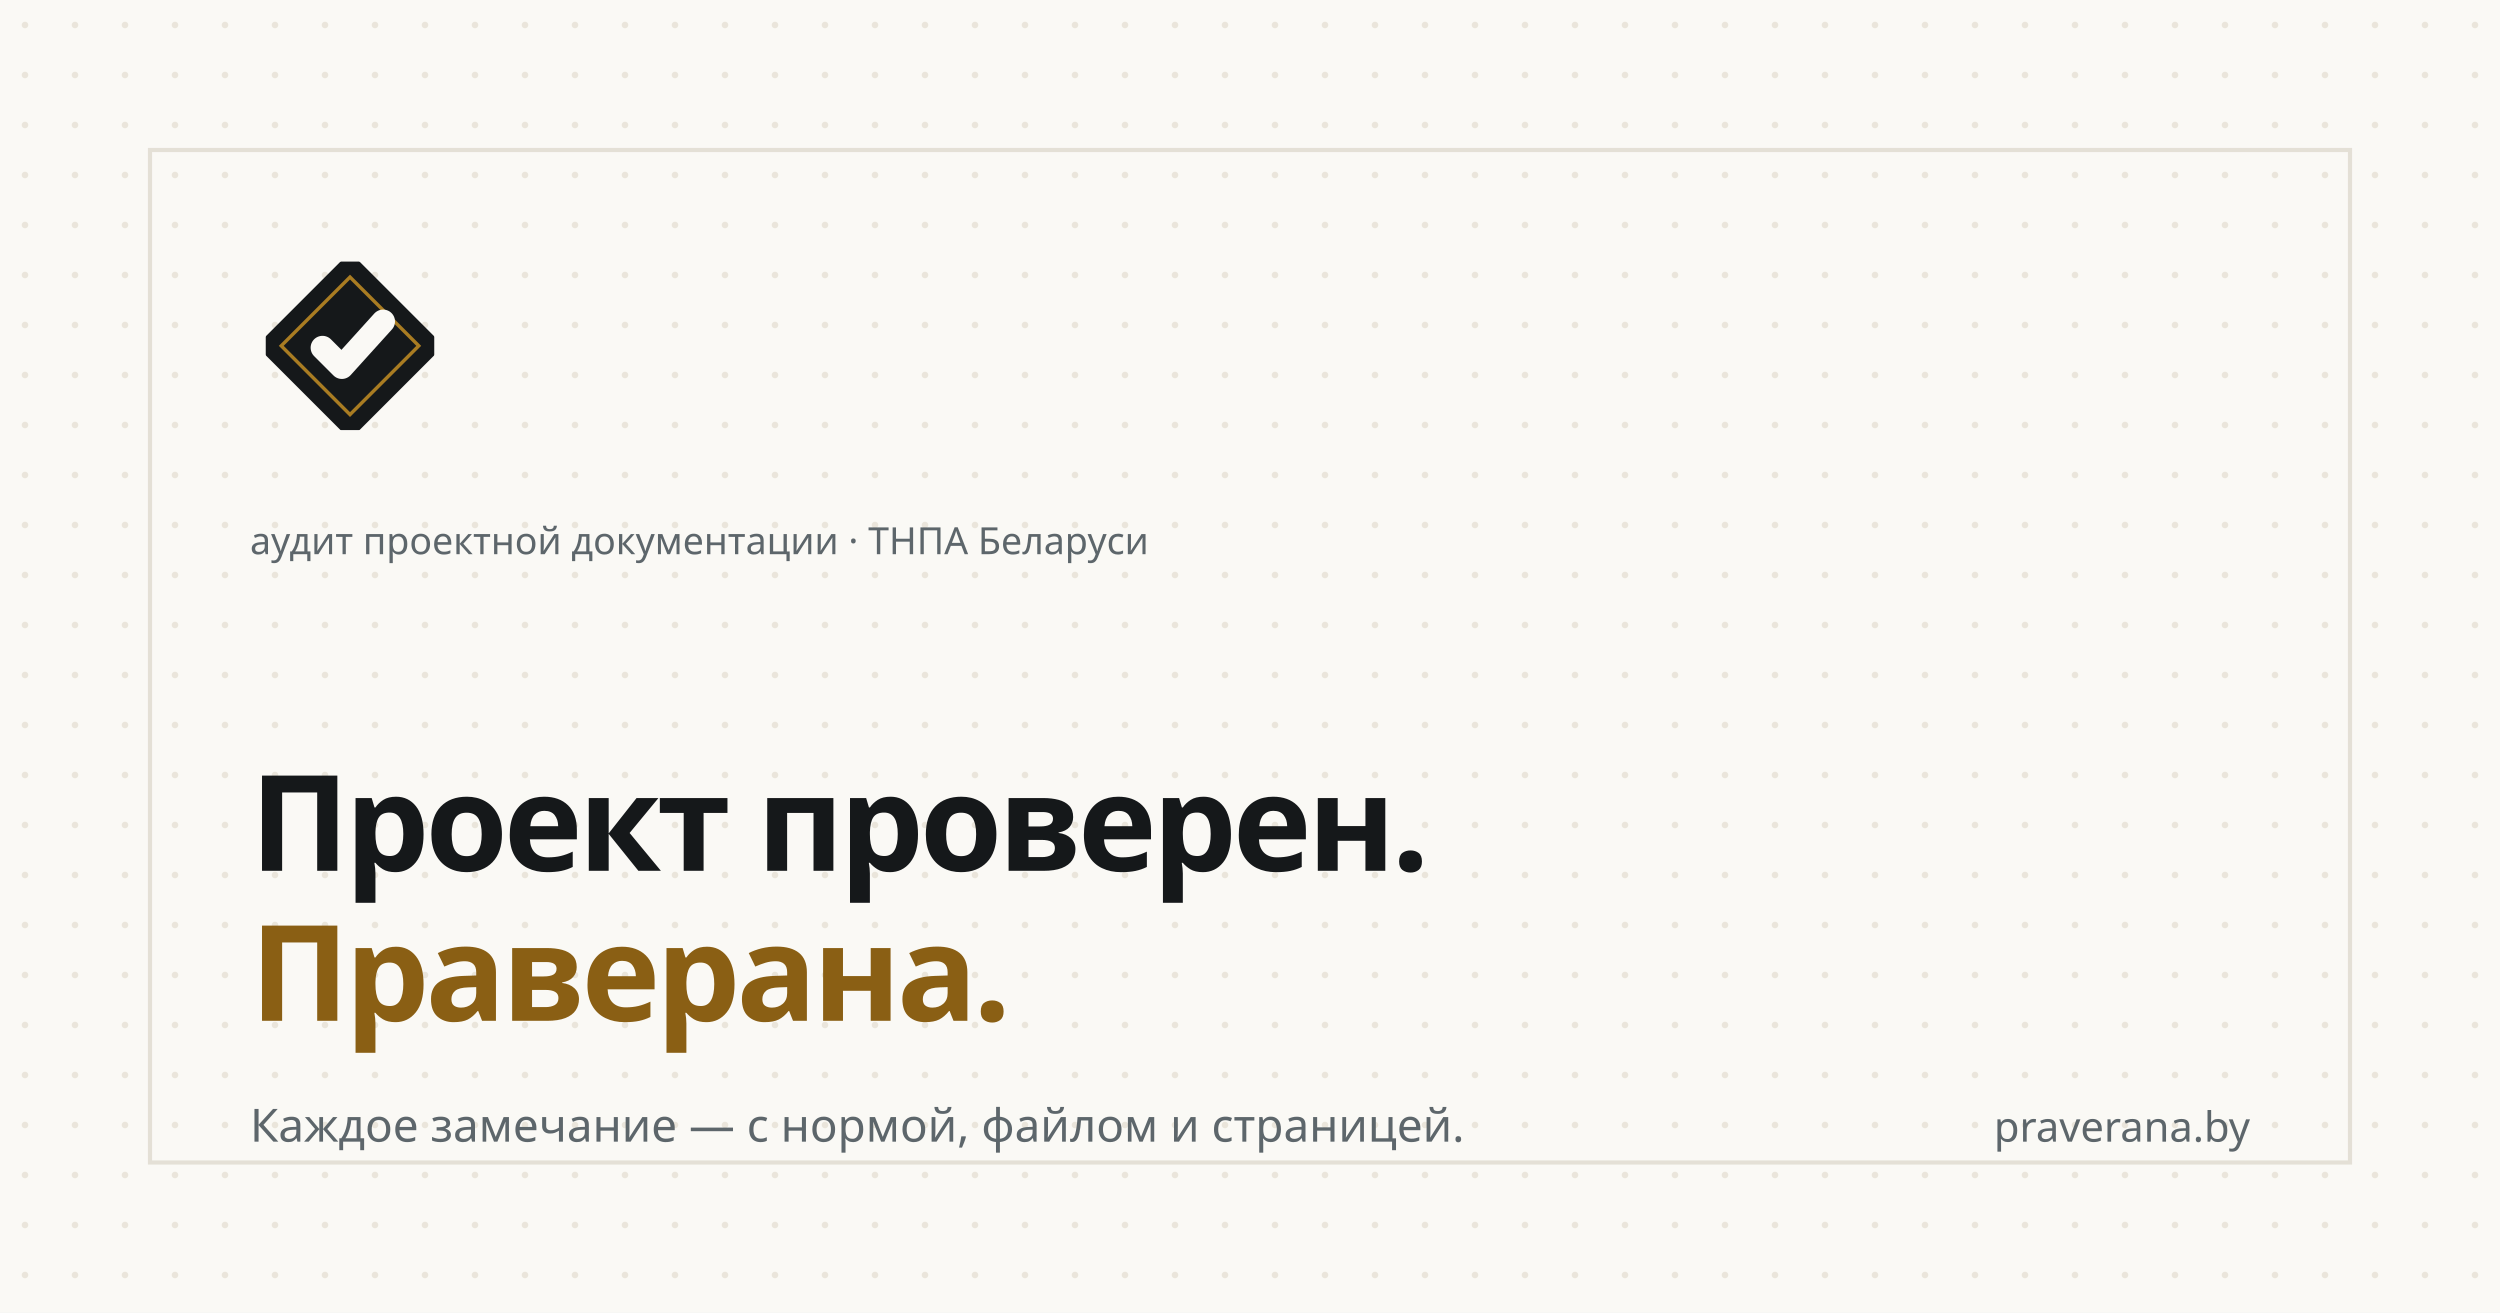
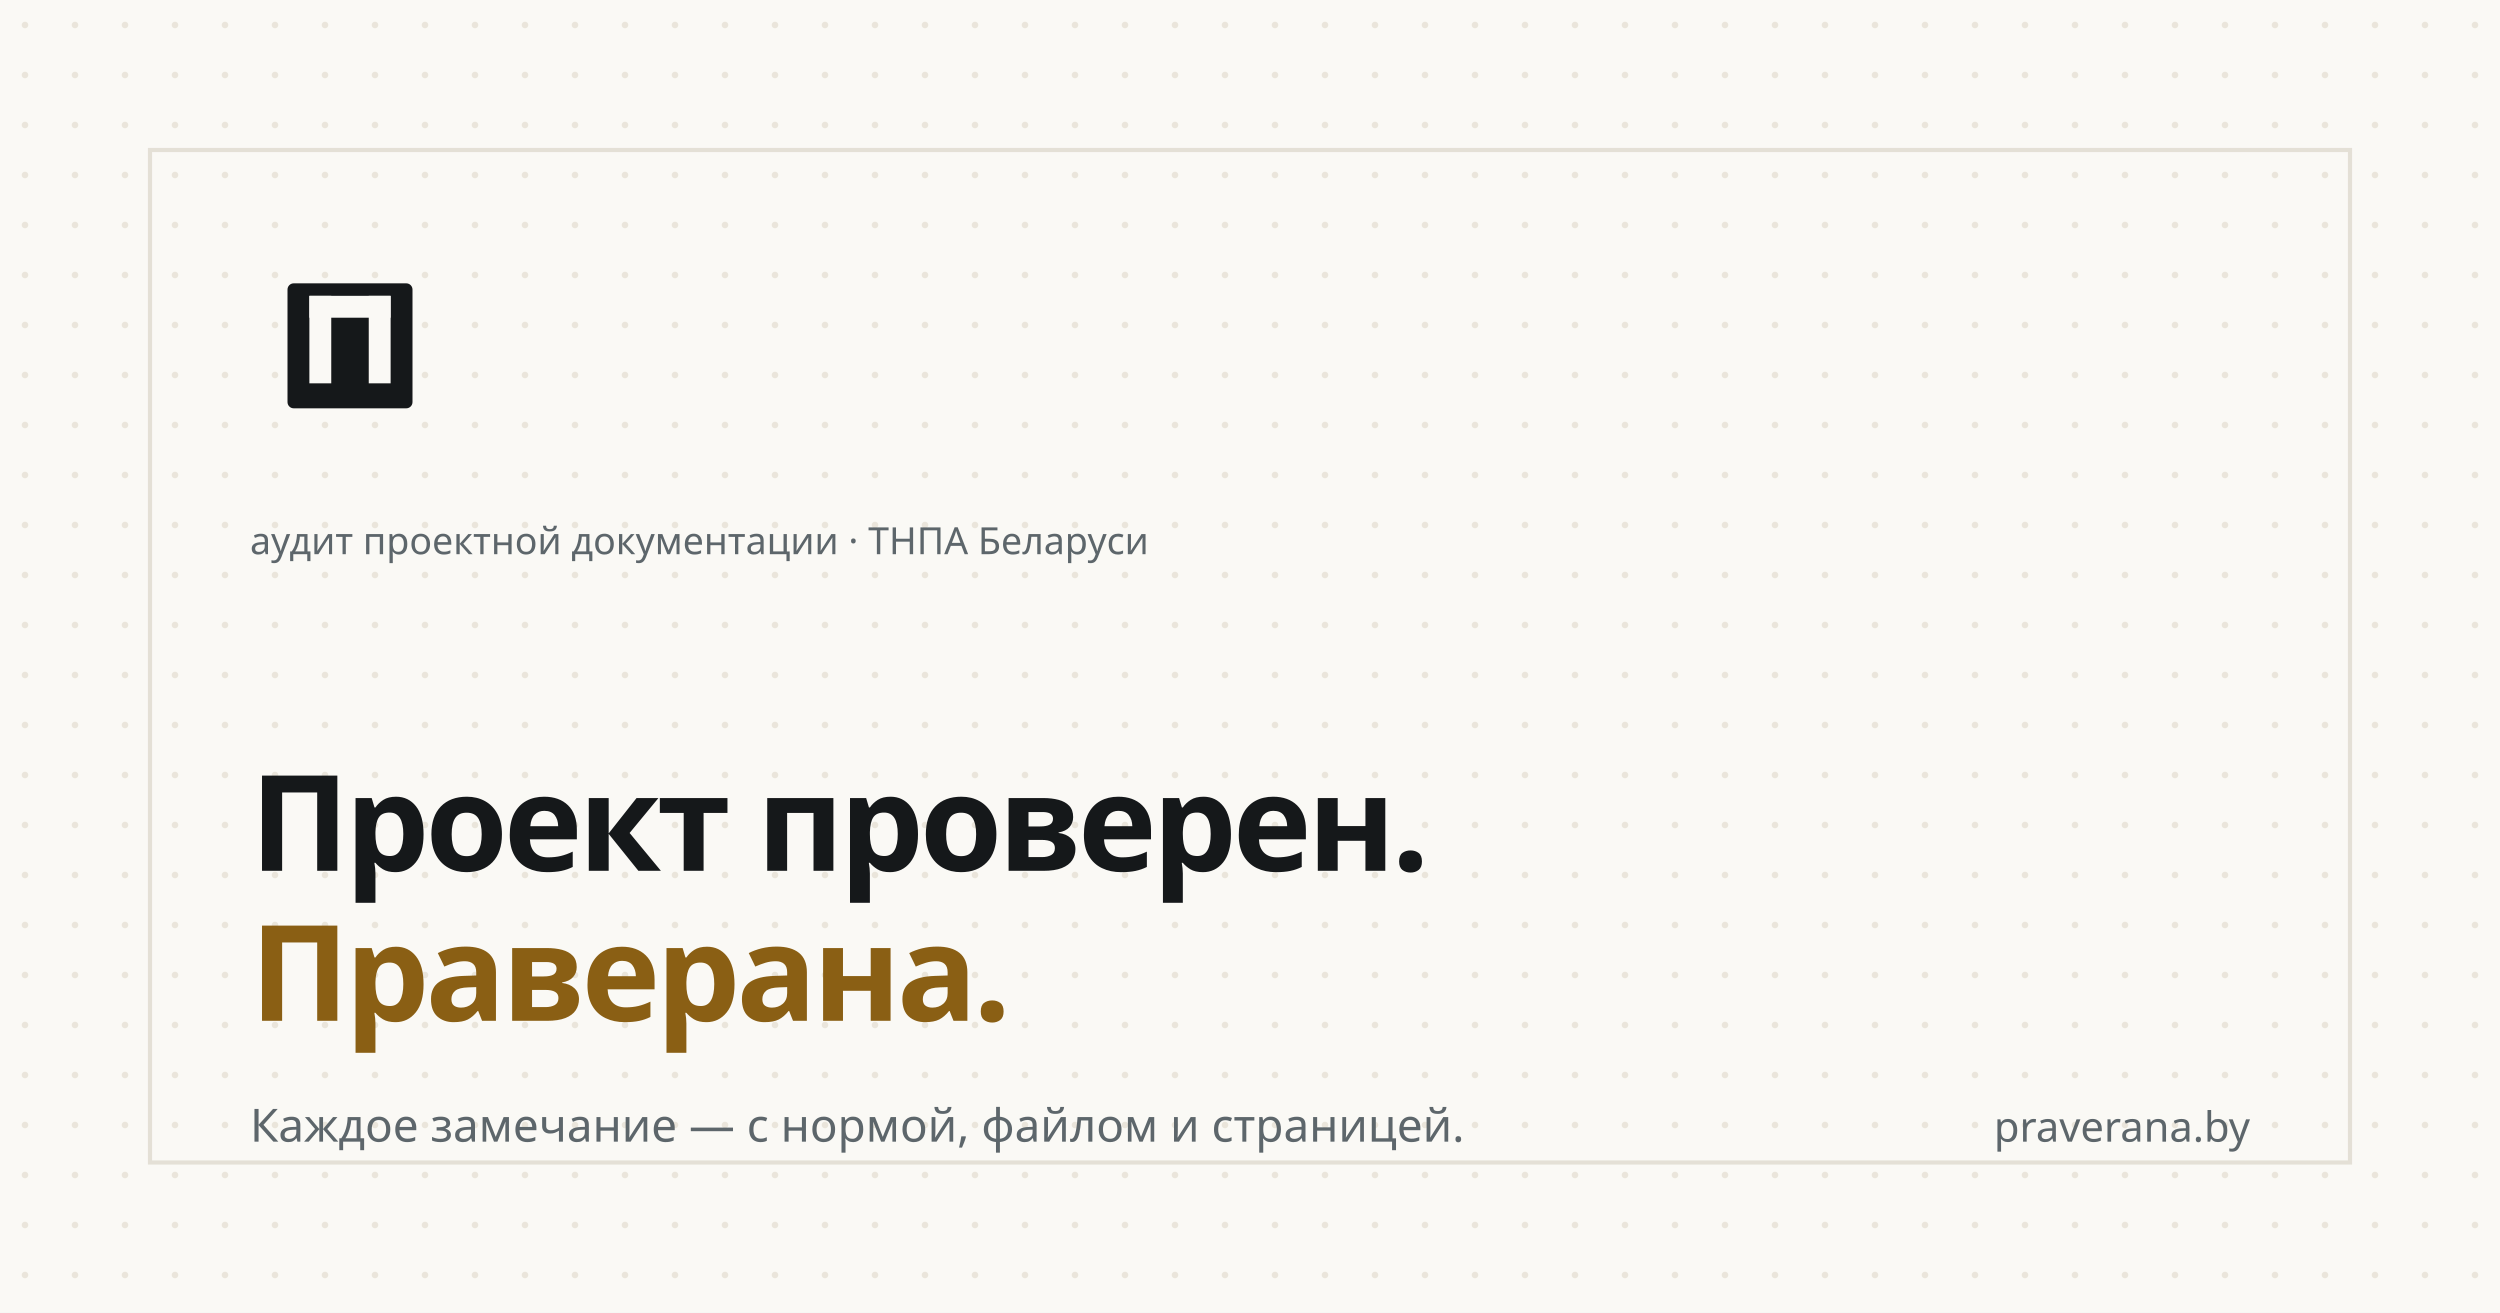
<svg xmlns="http://www.w3.org/2000/svg" width="1200" height="630" viewBox="0 0 1200 630">
  <rect width="1200" height="630" fill="#faf9f5" />
  <defs>
    <linearGradient id="surface-gradient" x1="7.598%" y1="23.504%" x2="92.402%" y2="76.496%" color-interpolation="sRGB">
      <stop offset="0" stop-color="#FAF9F5" />
      <stop offset="0.031" stop-color="#F8F7F2" />
      <stop offset="0.062" stop-color="#F6F5EF" />
      <stop offset="0.094" stop-color="#F4F2EC" />
      <stop offset="0.125" stop-color="#F3F0E9" />
      <stop offset="0.156" stop-color="#F1EEE6" />
      <stop offset="0.188" stop-color="#EFECE3" />
      <stop offset="0.219" stop-color="#EDEAE0" />
      <stop offset="0.25" stop-color="#EBE8DE" />
      <stop offset="0.281" stop-color="#E9E5DB" />
      <stop offset="0.312" stop-color="#E7E3D8" />
      <stop offset="0.344" stop-color="#E5E1D5" />
      <stop offset="0.375" stop-color="#E4DFD2" />
      <stop offset="0.406" stop-color="#E2DDCF" />
      <stop offset="0.438" stop-color="#E0DACC" />
      <stop offset="0.469" stop-color="#DED8C9" />
      <stop offset="0.5" stop-color="#DCD6C6" />
      <stop offset="0.531" stop-color="#D5D0C1" />
      <stop offset="0.562" stop-color="#CFCABC" />
      <stop offset="0.594" stop-color="#C8C3B6" />
      <stop offset="0.625" stop-color="#C2BDB1" />
      <stop offset="0.656" stop-color="#BBB7AC" />
      <stop offset="0.688" stop-color="#B5B1A7" />
      <stop offset="0.719" stop-color="#AEABA2" />
      <stop offset="0.75" stop-color="#A8A59D" />
      <stop offset="0.781" stop-color="#A19E97" />
      <stop offset="0.812" stop-color="#9A9892" />
      <stop offset="0.844" stop-color="#94928D" />
      <stop offset="0.875" stop-color="#8D8C88" />
      <stop offset="0.906" stop-color="#878683" />
      <stop offset="0.938" stop-color="#807F7D" />
      <stop offset="0.969" stop-color="#7A7978" />
      <stop offset="1" stop-color="#737373" />
    </linearGradient>
    <filter id="surface-grain" x="-20%" y="-20%" width="140%" height="140%">
      <feTurbulence type="fractalNoise" baseFrequency=".52" numOctaves="2" seed="12" stitchTiles="stitch" />
      <feColorMatrix type="saturate" values="0" />
      <feComponentTransfer>
        <feFuncA type="table" tableValues="0 0.056" />
      </feComponentTransfer>
    </filter>
    <filter id="wave-soften" x="-30%" y="-30%" width="160%" height="160%" color-interpolation-filters="sRGB">
      <feGaussianBlur stdDeviation="28.35" />
    </filter>
    <pattern id="pattern-dots" width="24" height="24" patternUnits="userSpaceOnUse">
      <circle cx="12" cy="12" r="1.6" fill="#DCD6C6" />
    </pattern>
    <filter id="background-logo" x="-60%" y="-60%" width="220%" height="220%" color-interpolation-filters="sRGB">
      <feFlood flood-color="#FFFFFF" result="logo-color" />
      <feComposite in="logo-color" in2="SourceAlpha" operator="in" result="colored" />
      <feMerge>
        <feMergeNode in="colored" />
      </feMerge>
    </filter>
  </defs>
  <rect width="100%" height="100%" fill="#FAF9F5" />
  <rect width="100%" height="100%" fill="url(#pattern-dots)" opacity="0.55" />
  <g filter="url(#background-logo)">
    <text x="600" y="327.6" text-anchor="middle" dominant-baseline="middle" fill="#FFFFFF" opacity="0" font-family="Switzer,sans-serif" font-size="13.23" font-weight="550" letter-spacing="-.02em">Правер.</text>
  </g>
  <rect x="72" y="72" width="1056" height="486" fill="none" stroke="#E4E0D6" stroke-width="2" />
  <g transform="translate(120,118) scale(1.5)">
-     <path d="M32.0 2.0 L62.0 32.0 L32.0 62.0 L2.0 32.0 Z" fill="#15181a" />
-     <path d="M27.76 -3.44 L36.24 -3.44 L36.24 5.04 L27.76 5.04 Z" fill="#faf9f5" />
-     <path d="M58.96 27.76 L67.44 27.76 L67.44 36.24 L58.96 36.24 Z" fill="#faf9f5" />
-     <path d="M27.76 58.96 L36.24 58.96 L36.24 67.44 L27.76 67.44 Z" fill="#faf9f5" />
-     <path d="M-3.44 27.76 L5.04 27.76 L5.04 36.24 L-3.44 36.24 Z" fill="#faf9f5" />
-     <path d="M32.0 10.0 L54.0 32.0 L32.0 54.0 L10.0 32.0 Z" fill="none" stroke="#a97c22" stroke-width="1.1" />
-     <path d="M23.2 32.6 L29.4 38.8 L42.6 24.2" fill="none" stroke="#faf9f5" stroke-width="7.6" stroke-linecap="round" stroke-linejoin="round" />
+     <rect x="12" y="12" width="40" height="40" rx="2" fill="#15181a" />
+     <rect x="19" y="16" width="26" height="7" fill="#faf9f5" />
+     <rect x="19" y="16" width="7" height="28" fill="#faf9f5" />
+     <rect x="38" y="16" width="7" height="28" fill="#faf9f5" />
  </g>
  <text x="120" y="266" font-family="'JetBrains Mono'" font-size="18" fill="#5D666B">аудит проектной документации · ТНПА Беларуси</text>
  <text x="120" y="418" font-family="Onest" font-size="64" font-weight="600" letter-spacing="-2" fill="#15181a">Проект проверен.</text>
  <text x="120" y="490" font-family="Onest" font-size="64" font-weight="600" letter-spacing="-2" fill="#8a5f14">Праверана.</text>
  <text x="120" y="548" font-family="Onest" font-size="22" fill="#5D666B">Каждое замечание — с нормой, файлом и страницей.</text>
  <text x="1080" y="548" text-anchor="end" font-family="'JetBrains Mono'" font-size="20" fill="#5D666B">praverana.by</text>
</svg>
